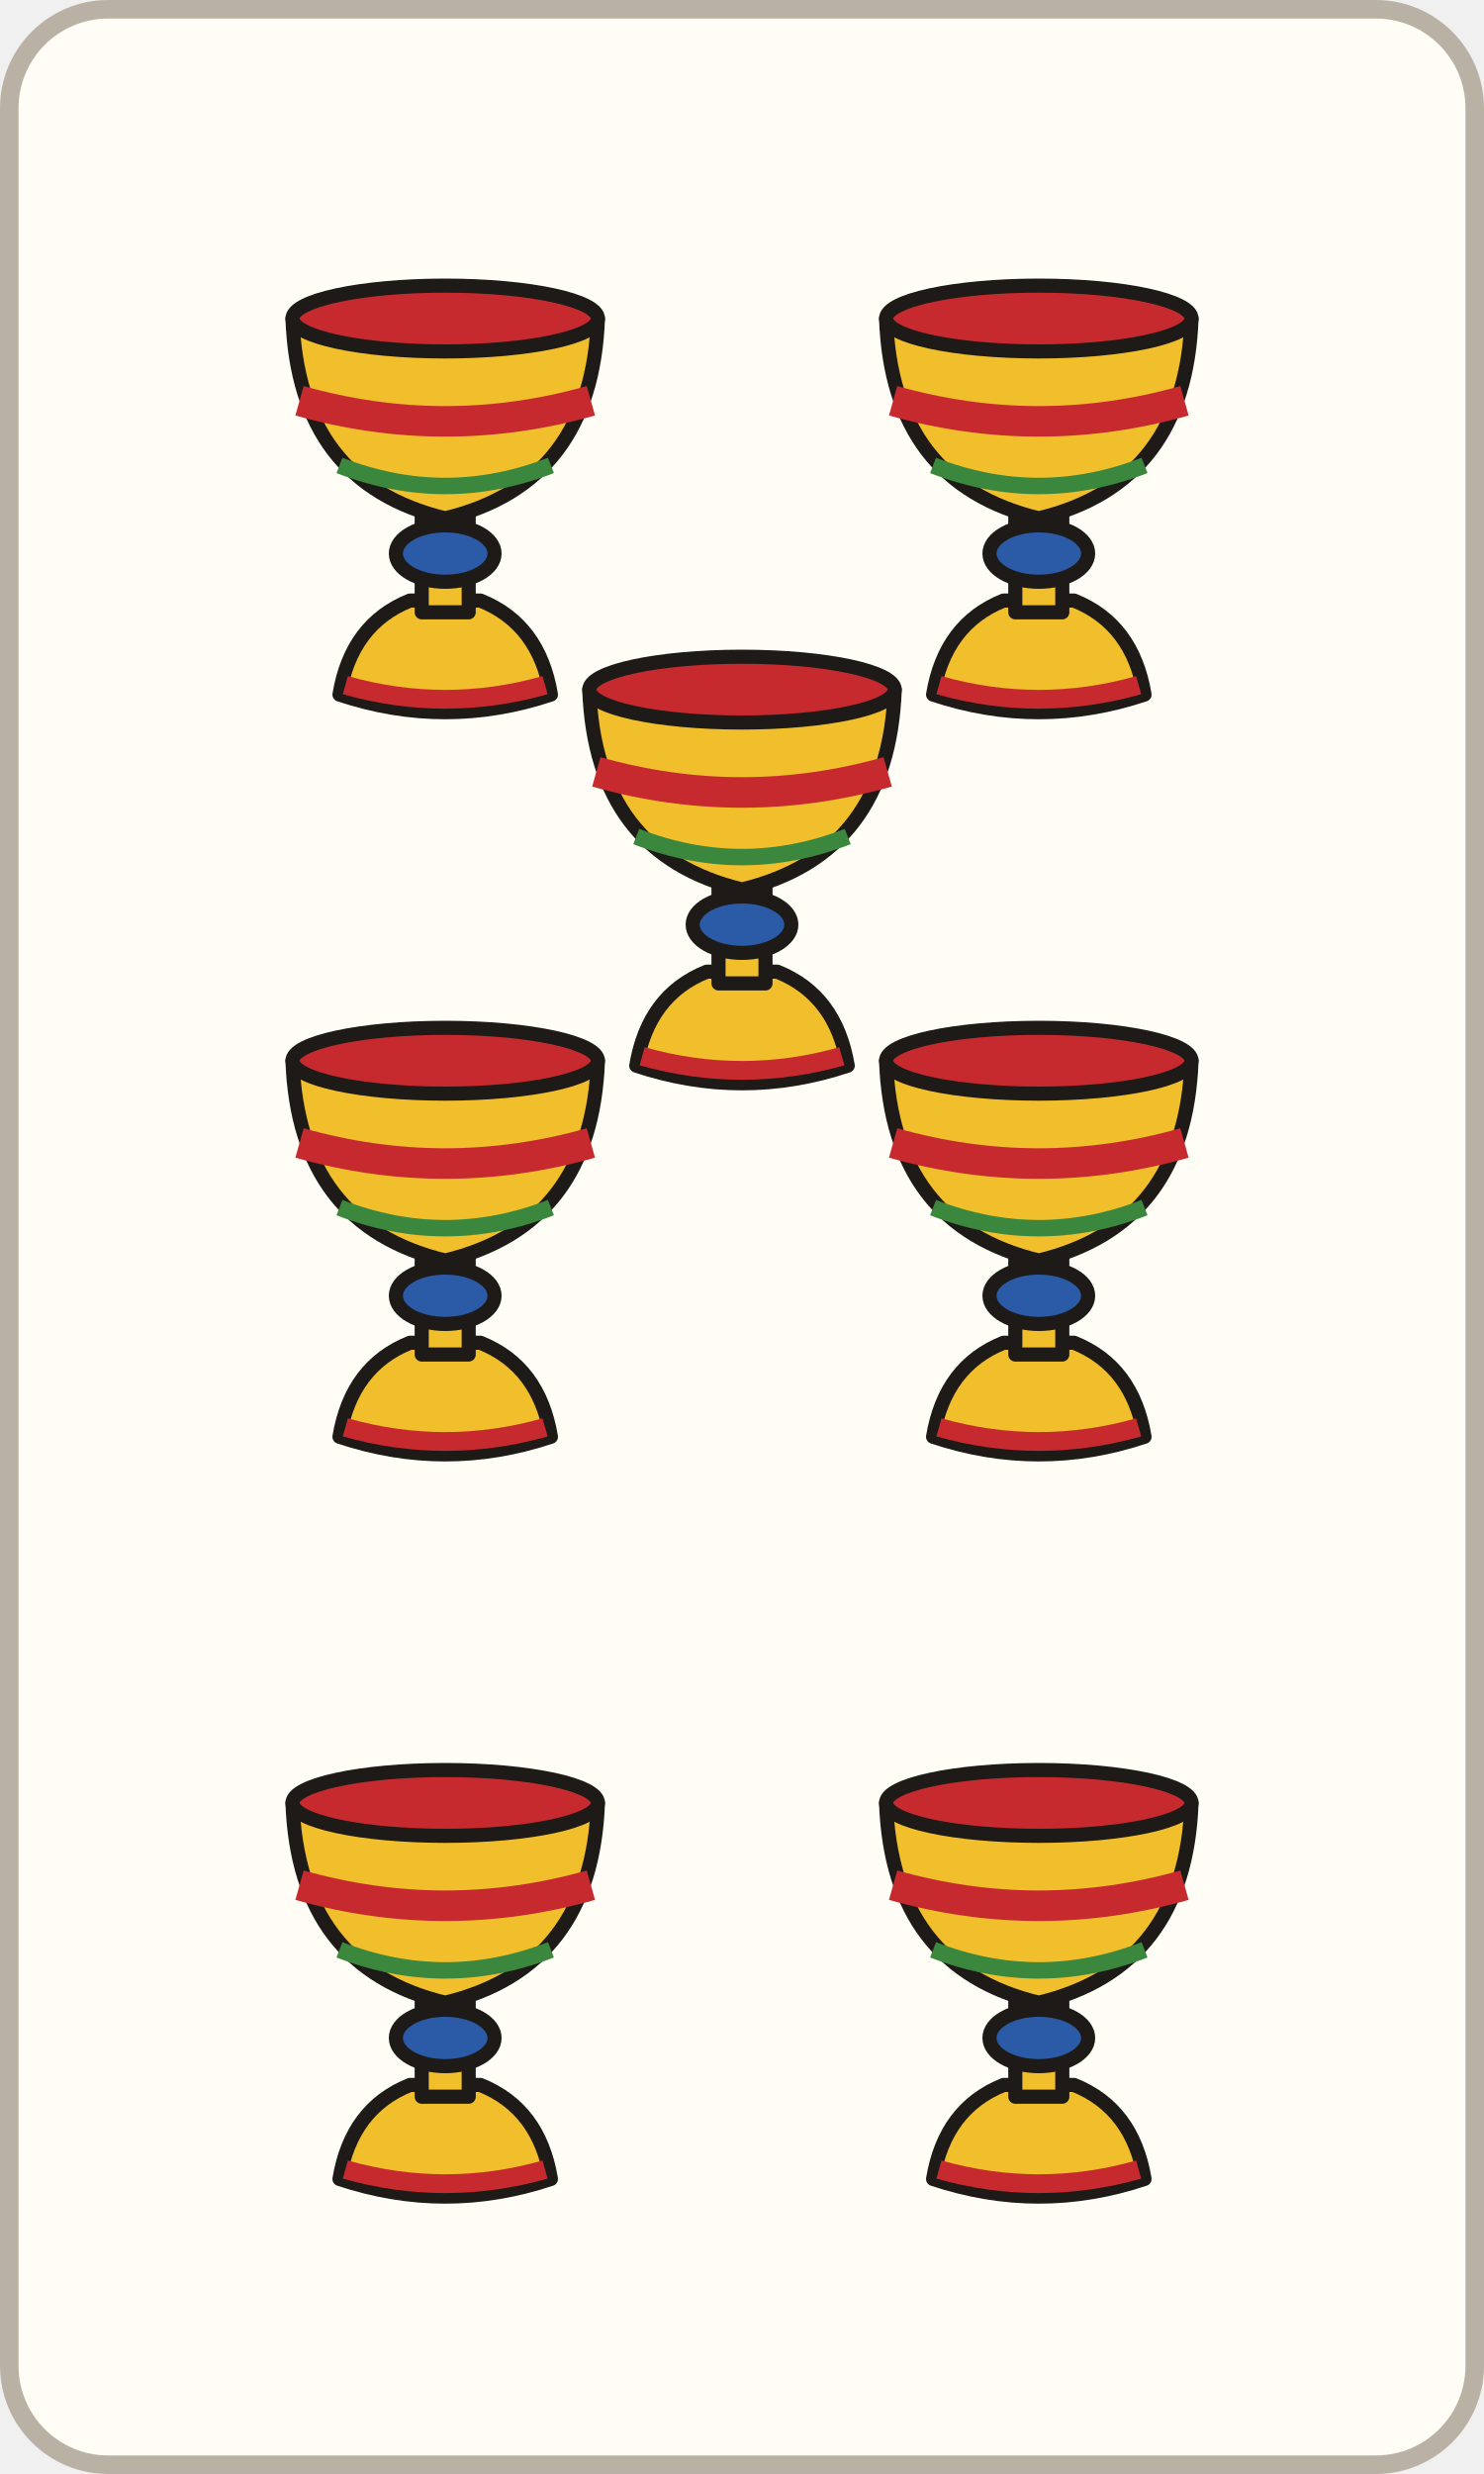
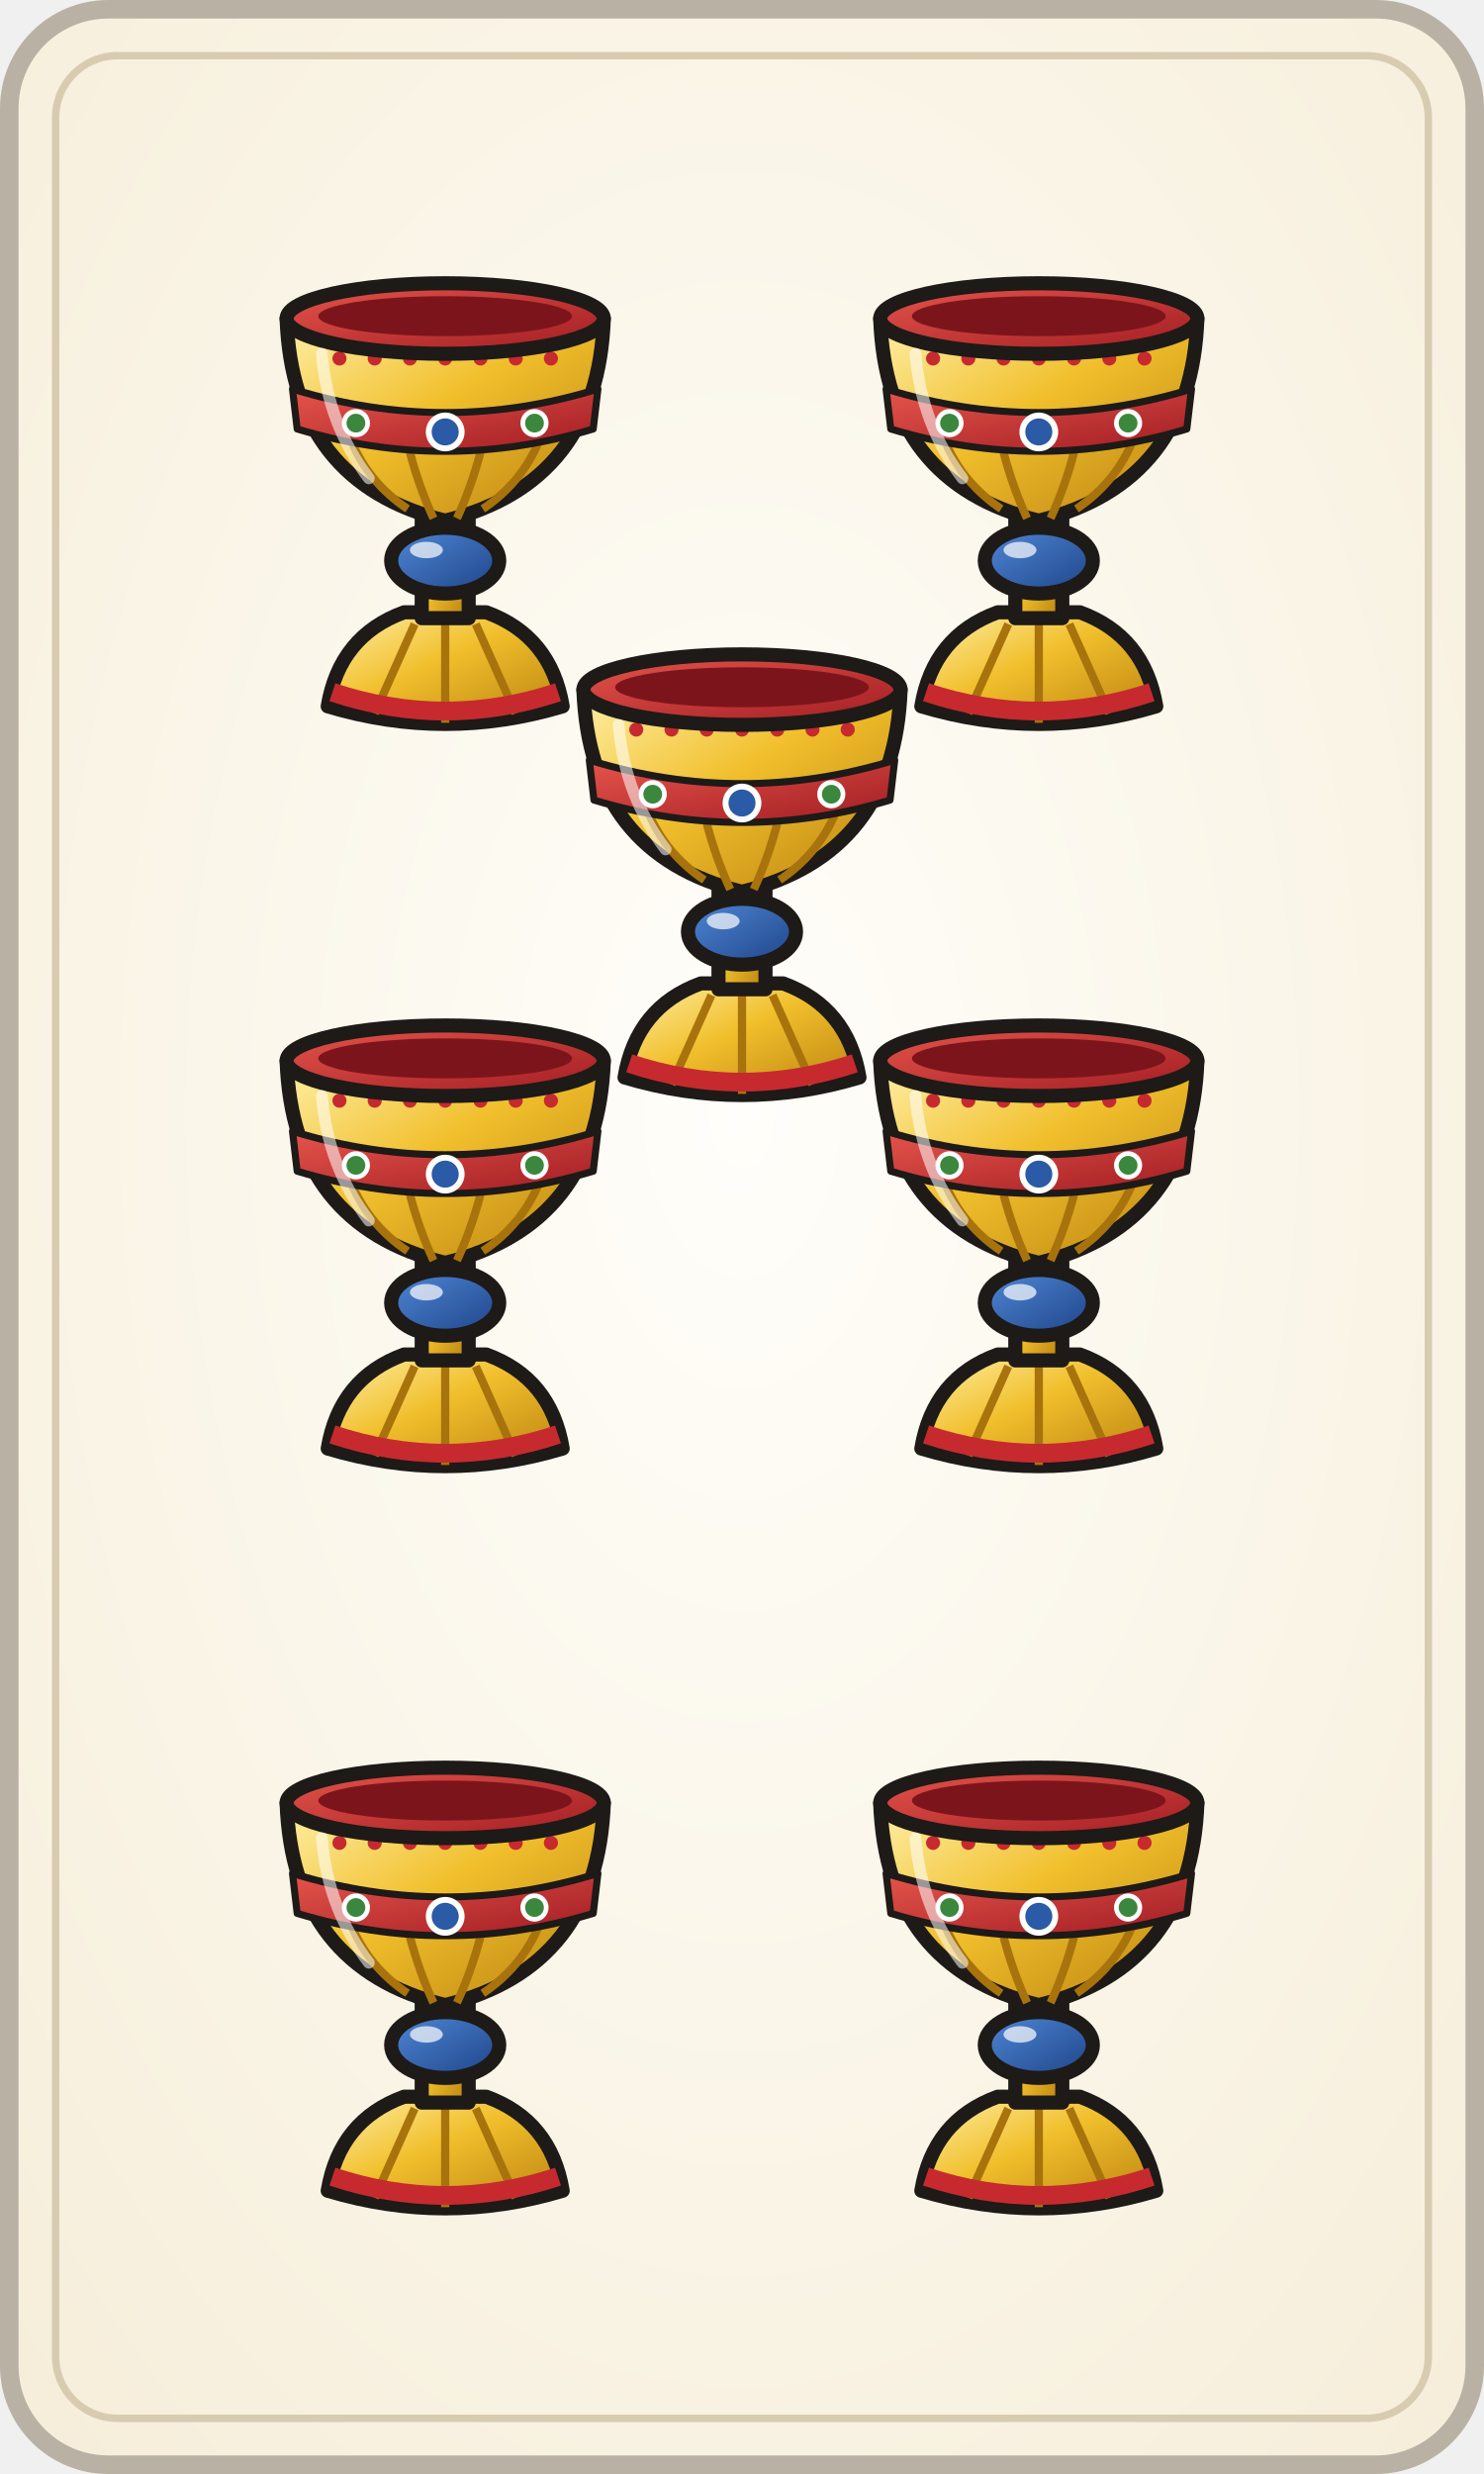
<svg xmlns="http://www.w3.org/2000/svg" viewBox="0 0 120 200" width="120" height="200">
-   <rect x="0.75" y="0.75" width="118.5" height="198.5" rx="8" fill="#fffdf6" stroke="#b9b2a4" stroke-width="1.5" />
+   <defs>
+     <linearGradient id="gold" x1="0" y1="0" x2="1" y2="1">
+       <stop offset="0" stop-color="#fff0a8" />
+       <stop offset=".45" stop-color="#f1bf2c" />
+       <stop offset="1" stop-color="#b9800f" />
+     </linearGradient>
+     <radialGradient id="goldR" cx=".38" cy=".35" r=".7">
+       <stop offset="0" stop-color="#fff6c8" />
+       <stop offset=".5" stop-color="#f3c537" />
+       <stop offset="1" stop-color="#b47a0c" />
+     </radialGradient>
+     <linearGradient id="red" x1="0" y1="0" x2="1" y2="1">
+       <stop offset="0" stop-color="#e5544b" />
+       <stop offset="1" stop-color="#a11c22" />
+     </linearGradient>
+     <linearGradient id="blue" x1="0" y1="0" x2="1" y2="1">
+       <stop offset="0" stop-color="#5189d8" />
+       <stop offset="1" stop-color="#1d4387" />
+     </linearGradient>
+     <linearGradient id="green" x1="0" y1="0" x2="1" y2="1">
+       <stop offset="0" stop-color="#66b462" />
+       <stop offset="1" stop-color="#276629" />
+     </linearGradient>
+     <linearGradient id="wood" x1="0" y1="0" x2="1" y2="0">
+       <stop offset="0" stop-color="#25602a" />
+       <stop offset=".35" stop-color="#6fbd6a" />
+       <stop offset="1" stop-color="#21572a" />
+     </linearGradient>
+     <linearGradient id="steel" x1="0" y1="0" x2="1" y2="0">
+       <stop offset="0" stop-color="#c3d9f7" />
+       <stop offset=".5" stop-color="#4275c4" />
+       <stop offset="1" stop-color="#1b3f7c" />
+     </linearGradient>
+     <radialGradient id="skin" cx=".4" cy=".35" r=".75">
+       <stop offset="0" stop-color="#ffe9ce" />
+       <stop offset="1" stop-color="#eabd8e" />
+     </radialGradient>
+     <radialGradient id="paper" cx=".5" cy=".45" r=".8">
+       <stop offset="0" stop-color="#fffefa" />
+       <stop offset="1" stop-color="#f5ecd6" />
+     </radialGradient>
+     <linearGradient id="beige" x1="0" y1="0" x2="0" y2="1">
+       <stop offset="0" stop-color="#fdf7e6" />
+       <stop offset=".5" stop-color="#f2e2bb" />
+       <stop offset="1" stop-color="#fdf7e6" />
+     </linearGradient>
+     <linearGradient id="horse" x1="0" y1="0" x2="1" y2="1">
+       <stop offset="0" stop-color="#ffffff" />
+       <stop offset="1" stop-color="#d6cdbd" />
+     </linearGradient>
+   </defs>
+   <rect x="0.75" y="0.75" width="118.5" height="198.5" rx="8" fill="url(#paper)" stroke="#b9b2a4" stroke-width="1.5" />
+   <rect x="4.5" y="4.5" width="111" height="191" rx="5" fill="none" stroke="#d8ccb0" stroke-width="0.6" />
  <g transform="translate(36 40) scale(0.95)">
-     <path d="M-9 17 Q-8 11 -3 9 L3 9 Q8 11 9 17 Q0 20 -9 17Z" fill="#f1bf2c" stroke="#1d1a17" stroke-width="1.2" stroke-linejoin="round" />
-     <path d="M-8.5 16.2 Q0 18.6 8.5 16.2" fill="none" stroke="#c62a2f" stroke-width="1.6" />
-     <rect x="-2" y="0" width="4" height="10" fill="#f1bf2c" stroke="#1d1a17" stroke-width="1.2" stroke-linejoin="round" />
-     <ellipse cx="0" cy="5" rx="4.2" ry="2.4" fill="#2b5aa6" stroke="#1d1a17" stroke-width="1.2" stroke-linejoin="round" />
-     <path d="M-13 -15 L13 -15 Q12.5 -1 0 2 Q-12.5 -1 -13 -15Z" fill="#f1bf2c" stroke="#1d1a17" stroke-width="1.2" stroke-linejoin="round" />
-     <path d="M-12.4 -8 Q0 -4.5 12.4 -8" fill="none" stroke="#c62a2f" stroke-width="2.6" />
-     <path d="M-9 -2.5 Q0 1 9 -2.5" fill="none" stroke="#3b873d" stroke-width="1.4" />
-     <ellipse cx="0" cy="-15" rx="13" ry="2.8" fill="#c62a2f" stroke="#1d1a17" stroke-width="1.2" stroke-linejoin="round" />
+     <path d="M-10 18 Q-9 12 -3.5 10 L3.5 10 Q9 12 10 18 Q0 21 -10 18Z" fill="url(#gold)" stroke="#1d1a17" stroke-width="1.2" stroke-linejoin="round" />
+     <path d="M-6 18.6 L-2.6 11 M0 19.4 L0 11 M6 18.6 L2.6 11" stroke="#a8730c" stroke-width="0.7" />
+     <path d="M-9.6 16.8 Q0 20 9.6 16.8" fill="none" stroke="#c62a2f" stroke-width="1.6" />
+     <rect x="-2" y="1" width="4" height="9.5" fill="url(#gold)" stroke="#1d1a17" stroke-width="1.2" stroke-linejoin="round" />
+     <ellipse cx="0" cy="5.6" rx="4.6" ry="2.8" fill="url(#blue)" stroke="#1d1a17" stroke-width="1.2" stroke-linejoin="round" />
+     <ellipse cx="-1.6" cy="4.7" rx="1.4" ry="0.7" fill="#fff" opacity="0.7" />
+     <path d="M-13.5 -15 L13.5 -15 Q13 -1 0 2.2 Q-13 -1 -13.5 -15Z" fill="url(#gold)" stroke="#1d1a17" stroke-width="1.2" stroke-linejoin="round" />
+     <path d="M-8 -4.6 Q-6.5 -1 -3.2 1.2 M-3 -3.6 Q-2.2 -0.6 -1 2 M3 -3.6 Q2.2 -0.6 1 2 M8 -4.6 Q6.5 -1 3.2 1.2" fill="none" stroke="#a8730c" stroke-width="0.7" />
+     <path d="M-13 -9 Q0 -5 13 -9 L12.6 -5.6 Q0 -1.8 -12.6 -5.6Z" fill="url(#red)" stroke="#1d1a17" stroke-width="0.6" stroke-linejoin="round" />
+     <circle cx="0" cy="-5.35" r="1.4" fill="#2b5aa6" stroke="#fff" stroke-width="0.5" />
+     <circle cx="-7.6" cy="-6.1" r="1" fill="#3b873d" stroke="#fff" stroke-width="0.4" />
+     <circle cx="7.6" cy="-6.1" r="1" fill="#3b873d" stroke="#fff" stroke-width="0.4" />
+     <circle cx="-9" cy="-11.6" r="0.6" fill="#c62a2f" />
+     <circle cx="-6" cy="-11.6" r="0.6" fill="#c62a2f" />
+     <circle cx="-3" cy="-11.6" r="0.6" fill="#c62a2f" />
+     <circle cx="0" cy="-11.6" r="0.6" fill="#c62a2f" />
+     <circle cx="3" cy="-11.6" r="0.6" fill="#c62a2f" />
+     <circle cx="6" cy="-11.6" r="0.6" fill="#c62a2f" />
+     <circle cx="9" cy="-11.6" r="0.6" fill="#c62a2f" />
+     <ellipse cx="0" cy="-15" rx="13.5" ry="3" fill="url(#red)" stroke="#1d1a17" stroke-width="1.2" stroke-linejoin="round" />
+     <ellipse cx="0" cy="-15.2" rx="10.8" ry="1.7" fill="#7c151b" />
+     <path d="M-10.5 -12 Q-10 -6 -6.5 -1.4" fill="none" stroke="#fff" stroke-width="1" stroke-linecap="round" opacity="0.55" />
  </g>
  <g transform="translate(84 40) scale(0.95)">
-     <path d="M-9 17 Q-8 11 -3 9 L3 9 Q8 11 9 17 Q0 20 -9 17Z" fill="#f1bf2c" stroke="#1d1a17" stroke-width="1.2" stroke-linejoin="round" />
-     <path d="M-8.5 16.2 Q0 18.6 8.5 16.2" fill="none" stroke="#c62a2f" stroke-width="1.6" />
-     <rect x="-2" y="0" width="4" height="10" fill="#f1bf2c" stroke="#1d1a17" stroke-width="1.2" stroke-linejoin="round" />
-     <ellipse cx="0" cy="5" rx="4.2" ry="2.4" fill="#2b5aa6" stroke="#1d1a17" stroke-width="1.2" stroke-linejoin="round" />
-     <path d="M-13 -15 L13 -15 Q12.5 -1 0 2 Q-12.5 -1 -13 -15Z" fill="#f1bf2c" stroke="#1d1a17" stroke-width="1.2" stroke-linejoin="round" />
-     <path d="M-12.4 -8 Q0 -4.5 12.4 -8" fill="none" stroke="#c62a2f" stroke-width="2.6" />
-     <path d="M-9 -2.5 Q0 1 9 -2.5" fill="none" stroke="#3b873d" stroke-width="1.4" />
-     <ellipse cx="0" cy="-15" rx="13" ry="2.8" fill="#c62a2f" stroke="#1d1a17" stroke-width="1.2" stroke-linejoin="round" />
+     <path d="M-10 18 Q-9 12 -3.5 10 L3.5 10 Q9 12 10 18 Q0 21 -10 18Z" fill="url(#gold)" stroke="#1d1a17" stroke-width="1.2" stroke-linejoin="round" />
+     <path d="M-6 18.6 L-2.6 11 M0 19.4 L0 11 M6 18.6 L2.6 11" stroke="#a8730c" stroke-width="0.7" />
+     <path d="M-9.6 16.8 Q0 20 9.6 16.8" fill="none" stroke="#c62a2f" stroke-width="1.6" />
+     <rect x="-2" y="1" width="4" height="9.5" fill="url(#gold)" stroke="#1d1a17" stroke-width="1.2" stroke-linejoin="round" />
+     <ellipse cx="0" cy="5.6" rx="4.6" ry="2.8" fill="url(#blue)" stroke="#1d1a17" stroke-width="1.2" stroke-linejoin="round" />
+     <ellipse cx="-1.6" cy="4.7" rx="1.4" ry="0.7" fill="#fff" opacity="0.7" />
+     <path d="M-13.5 -15 L13.5 -15 Q13 -1 0 2.2 Q-13 -1 -13.5 -15Z" fill="url(#gold)" stroke="#1d1a17" stroke-width="1.2" stroke-linejoin="round" />
+     <path d="M-8 -4.6 Q-6.5 -1 -3.2 1.2 M-3 -3.6 Q-2.2 -0.6 -1 2 M3 -3.6 Q2.2 -0.6 1 2 M8 -4.6 Q6.5 -1 3.2 1.2" fill="none" stroke="#a8730c" stroke-width="0.7" />
+     <path d="M-13 -9 Q0 -5 13 -9 L12.6 -5.6 Q0 -1.8 -12.6 -5.6Z" fill="url(#red)" stroke="#1d1a17" stroke-width="0.6" stroke-linejoin="round" />
+     <circle cx="0" cy="-5.35" r="1.4" fill="#2b5aa6" stroke="#fff" stroke-width="0.5" />
+     <circle cx="-7.6" cy="-6.1" r="1" fill="#3b873d" stroke="#fff" stroke-width="0.4" />
+     <circle cx="7.6" cy="-6.1" r="1" fill="#3b873d" stroke="#fff" stroke-width="0.4" />
+     <circle cx="-9" cy="-11.6" r="0.6" fill="#c62a2f" />
+     <circle cx="-6" cy="-11.6" r="0.6" fill="#c62a2f" />
+     <circle cx="-3" cy="-11.6" r="0.6" fill="#c62a2f" />
+     <circle cx="0" cy="-11.6" r="0.6" fill="#c62a2f" />
+     <circle cx="3" cy="-11.6" r="0.6" fill="#c62a2f" />
+     <circle cx="6" cy="-11.6" r="0.6" fill="#c62a2f" />
+     <circle cx="9" cy="-11.6" r="0.6" fill="#c62a2f" />
+     <ellipse cx="0" cy="-15" rx="13.5" ry="3" fill="url(#red)" stroke="#1d1a17" stroke-width="1.2" stroke-linejoin="round" />
+     <ellipse cx="0" cy="-15.2" rx="10.8" ry="1.7" fill="#7c151b" />
+     <path d="M-10.5 -12 Q-10 -6 -6.5 -1.4" fill="none" stroke="#fff" stroke-width="1" stroke-linecap="round" opacity="0.55" />
  </g>
  <g transform="translate(60 70) scale(0.95)">
-     <path d="M-9 17 Q-8 11 -3 9 L3 9 Q8 11 9 17 Q0 20 -9 17Z" fill="#f1bf2c" stroke="#1d1a17" stroke-width="1.2" stroke-linejoin="round" />
-     <path d="M-8.5 16.2 Q0 18.6 8.5 16.2" fill="none" stroke="#c62a2f" stroke-width="1.6" />
-     <rect x="-2" y="0" width="4" height="10" fill="#f1bf2c" stroke="#1d1a17" stroke-width="1.2" stroke-linejoin="round" />
-     <ellipse cx="0" cy="5" rx="4.2" ry="2.4" fill="#2b5aa6" stroke="#1d1a17" stroke-width="1.2" stroke-linejoin="round" />
-     <path d="M-13 -15 L13 -15 Q12.5 -1 0 2 Q-12.5 -1 -13 -15Z" fill="#f1bf2c" stroke="#1d1a17" stroke-width="1.2" stroke-linejoin="round" />
-     <path d="M-12.4 -8 Q0 -4.5 12.4 -8" fill="none" stroke="#c62a2f" stroke-width="2.6" />
-     <path d="M-9 -2.5 Q0 1 9 -2.5" fill="none" stroke="#3b873d" stroke-width="1.4" />
-     <ellipse cx="0" cy="-15" rx="13" ry="2.8" fill="#c62a2f" stroke="#1d1a17" stroke-width="1.2" stroke-linejoin="round" />
+     <path d="M-10 18 Q-9 12 -3.5 10 L3.5 10 Q9 12 10 18 Q0 21 -10 18Z" fill="url(#gold)" stroke="#1d1a17" stroke-width="1.2" stroke-linejoin="round" />
+     <path d="M-6 18.6 L-2.6 11 M0 19.4 L0 11 M6 18.6 L2.6 11" stroke="#a8730c" stroke-width="0.7" />
+     <path d="M-9.6 16.8 Q0 20 9.6 16.8" fill="none" stroke="#c62a2f" stroke-width="1.6" />
+     <rect x="-2" y="1" width="4" height="9.5" fill="url(#gold)" stroke="#1d1a17" stroke-width="1.2" stroke-linejoin="round" />
+     <ellipse cx="0" cy="5.6" rx="4.6" ry="2.8" fill="url(#blue)" stroke="#1d1a17" stroke-width="1.2" stroke-linejoin="round" />
+     <ellipse cx="-1.6" cy="4.7" rx="1.4" ry="0.7" fill="#fff" opacity="0.7" />
+     <path d="M-13.5 -15 L13.5 -15 Q13 -1 0 2.2 Q-13 -1 -13.5 -15Z" fill="url(#gold)" stroke="#1d1a17" stroke-width="1.2" stroke-linejoin="round" />
+     <path d="M-8 -4.6 Q-6.5 -1 -3.2 1.2 M-3 -3.6 Q-2.2 -0.6 -1 2 M3 -3.6 Q2.2 -0.6 1 2 M8 -4.6 Q6.5 -1 3.2 1.2" fill="none" stroke="#a8730c" stroke-width="0.7" />
+     <path d="M-13 -9 Q0 -5 13 -9 L12.6 -5.6 Q0 -1.8 -12.6 -5.6Z" fill="url(#red)" stroke="#1d1a17" stroke-width="0.6" stroke-linejoin="round" />
+     <circle cx="0" cy="-5.35" r="1.4" fill="#2b5aa6" stroke="#fff" stroke-width="0.5" />
+     <circle cx="-7.6" cy="-6.1" r="1" fill="#3b873d" stroke="#fff" stroke-width="0.4" />
+     <circle cx="7.6" cy="-6.1" r="1" fill="#3b873d" stroke="#fff" stroke-width="0.4" />
+     <circle cx="-9" cy="-11.6" r="0.6" fill="#c62a2f" />
+     <circle cx="-6" cy="-11.6" r="0.6" fill="#c62a2f" />
+     <circle cx="-3" cy="-11.6" r="0.6" fill="#c62a2f" />
+     <circle cx="0" cy="-11.6" r="0.6" fill="#c62a2f" />
+     <circle cx="3" cy="-11.6" r="0.6" fill="#c62a2f" />
+     <circle cx="6" cy="-11.6" r="0.6" fill="#c62a2f" />
+     <circle cx="9" cy="-11.6" r="0.6" fill="#c62a2f" />
+     <ellipse cx="0" cy="-15" rx="13.5" ry="3" fill="url(#red)" stroke="#1d1a17" stroke-width="1.2" stroke-linejoin="round" />
+     <ellipse cx="0" cy="-15.2" rx="10.8" ry="1.7" fill="#7c151b" />
+     <path d="M-10.5 -12 Q-10 -6 -6.5 -1.4" fill="none" stroke="#fff" stroke-width="1" stroke-linecap="round" opacity="0.55" />
  </g>
  <g transform="translate(36 100) scale(0.95)">
-     <path d="M-9 17 Q-8 11 -3 9 L3 9 Q8 11 9 17 Q0 20 -9 17Z" fill="#f1bf2c" stroke="#1d1a17" stroke-width="1.2" stroke-linejoin="round" />
-     <path d="M-8.5 16.2 Q0 18.6 8.5 16.2" fill="none" stroke="#c62a2f" stroke-width="1.6" />
-     <rect x="-2" y="0" width="4" height="10" fill="#f1bf2c" stroke="#1d1a17" stroke-width="1.2" stroke-linejoin="round" />
-     <ellipse cx="0" cy="5" rx="4.2" ry="2.4" fill="#2b5aa6" stroke="#1d1a17" stroke-width="1.2" stroke-linejoin="round" />
-     <path d="M-13 -15 L13 -15 Q12.5 -1 0 2 Q-12.5 -1 -13 -15Z" fill="#f1bf2c" stroke="#1d1a17" stroke-width="1.2" stroke-linejoin="round" />
-     <path d="M-12.4 -8 Q0 -4.5 12.4 -8" fill="none" stroke="#c62a2f" stroke-width="2.6" />
-     <path d="M-9 -2.5 Q0 1 9 -2.5" fill="none" stroke="#3b873d" stroke-width="1.4" />
-     <ellipse cx="0" cy="-15" rx="13" ry="2.8" fill="#c62a2f" stroke="#1d1a17" stroke-width="1.2" stroke-linejoin="round" />
+     <path d="M-10 18 Q-9 12 -3.5 10 L3.5 10 Q9 12 10 18 Q0 21 -10 18Z" fill="url(#gold)" stroke="#1d1a17" stroke-width="1.2" stroke-linejoin="round" />
+     <path d="M-6 18.6 L-2.6 11 M0 19.4 L0 11 M6 18.6 L2.6 11" stroke="#a8730c" stroke-width="0.7" />
+     <path d="M-9.6 16.8 Q0 20 9.6 16.8" fill="none" stroke="#c62a2f" stroke-width="1.6" />
+     <rect x="-2" y="1" width="4" height="9.5" fill="url(#gold)" stroke="#1d1a17" stroke-width="1.2" stroke-linejoin="round" />
+     <ellipse cx="0" cy="5.6" rx="4.6" ry="2.8" fill="url(#blue)" stroke="#1d1a17" stroke-width="1.2" stroke-linejoin="round" />
+     <ellipse cx="-1.6" cy="4.7" rx="1.4" ry="0.7" fill="#fff" opacity="0.7" />
+     <path d="M-13.5 -15 L13.5 -15 Q13 -1 0 2.2 Q-13 -1 -13.5 -15Z" fill="url(#gold)" stroke="#1d1a17" stroke-width="1.2" stroke-linejoin="round" />
+     <path d="M-8 -4.6 Q-6.5 -1 -3.2 1.2 M-3 -3.6 Q-2.2 -0.6 -1 2 M3 -3.6 Q2.2 -0.6 1 2 M8 -4.6 Q6.5 -1 3.2 1.2" fill="none" stroke="#a8730c" stroke-width="0.7" />
+     <path d="M-13 -9 Q0 -5 13 -9 L12.6 -5.6 Q0 -1.8 -12.6 -5.6Z" fill="url(#red)" stroke="#1d1a17" stroke-width="0.6" stroke-linejoin="round" />
+     <circle cx="0" cy="-5.35" r="1.4" fill="#2b5aa6" stroke="#fff" stroke-width="0.5" />
+     <circle cx="-7.6" cy="-6.1" r="1" fill="#3b873d" stroke="#fff" stroke-width="0.4" />
+     <circle cx="7.6" cy="-6.1" r="1" fill="#3b873d" stroke="#fff" stroke-width="0.4" />
+     <circle cx="-9" cy="-11.6" r="0.6" fill="#c62a2f" />
+     <circle cx="-6" cy="-11.6" r="0.6" fill="#c62a2f" />
+     <circle cx="-3" cy="-11.6" r="0.6" fill="#c62a2f" />
+     <circle cx="0" cy="-11.6" r="0.6" fill="#c62a2f" />
+     <circle cx="3" cy="-11.6" r="0.6" fill="#c62a2f" />
+     <circle cx="6" cy="-11.6" r="0.6" fill="#c62a2f" />
+     <circle cx="9" cy="-11.6" r="0.6" fill="#c62a2f" />
+     <ellipse cx="0" cy="-15" rx="13.5" ry="3" fill="url(#red)" stroke="#1d1a17" stroke-width="1.2" stroke-linejoin="round" />
+     <ellipse cx="0" cy="-15.2" rx="10.8" ry="1.7" fill="#7c151b" />
+     <path d="M-10.5 -12 Q-10 -6 -6.5 -1.4" fill="none" stroke="#fff" stroke-width="1" stroke-linecap="round" opacity="0.55" />
  </g>
  <g transform="translate(84 100) scale(0.95)">
-     <path d="M-9 17 Q-8 11 -3 9 L3 9 Q8 11 9 17 Q0 20 -9 17Z" fill="#f1bf2c" stroke="#1d1a17" stroke-width="1.2" stroke-linejoin="round" />
-     <path d="M-8.5 16.2 Q0 18.6 8.5 16.2" fill="none" stroke="#c62a2f" stroke-width="1.6" />
-     <rect x="-2" y="0" width="4" height="10" fill="#f1bf2c" stroke="#1d1a17" stroke-width="1.2" stroke-linejoin="round" />
-     <ellipse cx="0" cy="5" rx="4.2" ry="2.4" fill="#2b5aa6" stroke="#1d1a17" stroke-width="1.2" stroke-linejoin="round" />
-     <path d="M-13 -15 L13 -15 Q12.5 -1 0 2 Q-12.5 -1 -13 -15Z" fill="#f1bf2c" stroke="#1d1a17" stroke-width="1.2" stroke-linejoin="round" />
-     <path d="M-12.4 -8 Q0 -4.5 12.4 -8" fill="none" stroke="#c62a2f" stroke-width="2.6" />
-     <path d="M-9 -2.5 Q0 1 9 -2.5" fill="none" stroke="#3b873d" stroke-width="1.4" />
-     <ellipse cx="0" cy="-15" rx="13" ry="2.8" fill="#c62a2f" stroke="#1d1a17" stroke-width="1.2" stroke-linejoin="round" />
+     <path d="M-10 18 Q-9 12 -3.5 10 L3.5 10 Q9 12 10 18 Q0 21 -10 18Z" fill="url(#gold)" stroke="#1d1a17" stroke-width="1.2" stroke-linejoin="round" />
+     <path d="M-6 18.6 L-2.6 11 M0 19.4 L0 11 M6 18.6 L2.6 11" stroke="#a8730c" stroke-width="0.7" />
+     <path d="M-9.6 16.8 Q0 20 9.6 16.8" fill="none" stroke="#c62a2f" stroke-width="1.6" />
+     <rect x="-2" y="1" width="4" height="9.5" fill="url(#gold)" stroke="#1d1a17" stroke-width="1.2" stroke-linejoin="round" />
+     <ellipse cx="0" cy="5.6" rx="4.6" ry="2.8" fill="url(#blue)" stroke="#1d1a17" stroke-width="1.2" stroke-linejoin="round" />
+     <ellipse cx="-1.6" cy="4.7" rx="1.4" ry="0.7" fill="#fff" opacity="0.7" />
+     <path d="M-13.5 -15 L13.5 -15 Q13 -1 0 2.2 Q-13 -1 -13.5 -15Z" fill="url(#gold)" stroke="#1d1a17" stroke-width="1.2" stroke-linejoin="round" />
+     <path d="M-8 -4.6 Q-6.5 -1 -3.2 1.2 M-3 -3.6 Q-2.2 -0.6 -1 2 M3 -3.6 Q2.2 -0.6 1 2 M8 -4.6 Q6.5 -1 3.2 1.2" fill="none" stroke="#a8730c" stroke-width="0.7" />
+     <path d="M-13 -9 Q0 -5 13 -9 L12.6 -5.6 Q0 -1.8 -12.6 -5.6Z" fill="url(#red)" stroke="#1d1a17" stroke-width="0.6" stroke-linejoin="round" />
+     <circle cx="0" cy="-5.35" r="1.4" fill="#2b5aa6" stroke="#fff" stroke-width="0.5" />
+     <circle cx="-7.6" cy="-6.1" r="1" fill="#3b873d" stroke="#fff" stroke-width="0.4" />
+     <circle cx="7.6" cy="-6.1" r="1" fill="#3b873d" stroke="#fff" stroke-width="0.4" />
+     <circle cx="-9" cy="-11.6" r="0.6" fill="#c62a2f" />
+     <circle cx="-6" cy="-11.6" r="0.6" fill="#c62a2f" />
+     <circle cx="-3" cy="-11.6" r="0.6" fill="#c62a2f" />
+     <circle cx="0" cy="-11.6" r="0.6" fill="#c62a2f" />
+     <circle cx="3" cy="-11.6" r="0.6" fill="#c62a2f" />
+     <circle cx="6" cy="-11.6" r="0.6" fill="#c62a2f" />
+     <circle cx="9" cy="-11.6" r="0.6" fill="#c62a2f" />
+     <ellipse cx="0" cy="-15" rx="13.5" ry="3" fill="url(#red)" stroke="#1d1a17" stroke-width="1.2" stroke-linejoin="round" />
+     <ellipse cx="0" cy="-15.2" rx="10.8" ry="1.7" fill="#7c151b" />
+     <path d="M-10.5 -12 Q-10 -6 -6.5 -1.4" fill="none" stroke="#fff" stroke-width="1" stroke-linecap="round" opacity="0.55" />
  </g>
  <g transform="translate(36 160) scale(0.95)">
-     <path d="M-9 17 Q-8 11 -3 9 L3 9 Q8 11 9 17 Q0 20 -9 17Z" fill="#f1bf2c" stroke="#1d1a17" stroke-width="1.2" stroke-linejoin="round" />
-     <path d="M-8.5 16.2 Q0 18.6 8.5 16.2" fill="none" stroke="#c62a2f" stroke-width="1.6" />
-     <rect x="-2" y="0" width="4" height="10" fill="#f1bf2c" stroke="#1d1a17" stroke-width="1.2" stroke-linejoin="round" />
-     <ellipse cx="0" cy="5" rx="4.2" ry="2.4" fill="#2b5aa6" stroke="#1d1a17" stroke-width="1.2" stroke-linejoin="round" />
-     <path d="M-13 -15 L13 -15 Q12.5 -1 0 2 Q-12.5 -1 -13 -15Z" fill="#f1bf2c" stroke="#1d1a17" stroke-width="1.2" stroke-linejoin="round" />
-     <path d="M-12.4 -8 Q0 -4.5 12.4 -8" fill="none" stroke="#c62a2f" stroke-width="2.6" />
-     <path d="M-9 -2.5 Q0 1 9 -2.5" fill="none" stroke="#3b873d" stroke-width="1.4" />
-     <ellipse cx="0" cy="-15" rx="13" ry="2.8" fill="#c62a2f" stroke="#1d1a17" stroke-width="1.2" stroke-linejoin="round" />
+     <path d="M-10 18 Q-9 12 -3.5 10 L3.5 10 Q9 12 10 18 Q0 21 -10 18Z" fill="url(#gold)" stroke="#1d1a17" stroke-width="1.2" stroke-linejoin="round" />
+     <path d="M-6 18.6 L-2.6 11 M0 19.4 L0 11 M6 18.6 L2.6 11" stroke="#a8730c" stroke-width="0.7" />
+     <path d="M-9.6 16.8 Q0 20 9.6 16.8" fill="none" stroke="#c62a2f" stroke-width="1.6" />
+     <rect x="-2" y="1" width="4" height="9.5" fill="url(#gold)" stroke="#1d1a17" stroke-width="1.2" stroke-linejoin="round" />
+     <ellipse cx="0" cy="5.6" rx="4.6" ry="2.8" fill="url(#blue)" stroke="#1d1a17" stroke-width="1.2" stroke-linejoin="round" />
+     <ellipse cx="-1.6" cy="4.7" rx="1.4" ry="0.7" fill="#fff" opacity="0.7" />
+     <path d="M-13.5 -15 L13.5 -15 Q13 -1 0 2.2 Q-13 -1 -13.5 -15Z" fill="url(#gold)" stroke="#1d1a17" stroke-width="1.2" stroke-linejoin="round" />
+     <path d="M-8 -4.6 Q-6.5 -1 -3.2 1.2 M-3 -3.6 Q-2.2 -0.6 -1 2 M3 -3.6 Q2.2 -0.6 1 2 M8 -4.6 Q6.5 -1 3.2 1.2" fill="none" stroke="#a8730c" stroke-width="0.7" />
+     <path d="M-13 -9 Q0 -5 13 -9 L12.6 -5.6 Q0 -1.8 -12.6 -5.6Z" fill="url(#red)" stroke="#1d1a17" stroke-width="0.6" stroke-linejoin="round" />
+     <circle cx="0" cy="-5.35" r="1.4" fill="#2b5aa6" stroke="#fff" stroke-width="0.5" />
+     <circle cx="-7.6" cy="-6.1" r="1" fill="#3b873d" stroke="#fff" stroke-width="0.4" />
+     <circle cx="7.6" cy="-6.1" r="1" fill="#3b873d" stroke="#fff" stroke-width="0.4" />
+     <circle cx="-9" cy="-11.6" r="0.6" fill="#c62a2f" />
+     <circle cx="-6" cy="-11.6" r="0.6" fill="#c62a2f" />
+     <circle cx="-3" cy="-11.6" r="0.6" fill="#c62a2f" />
+     <circle cx="0" cy="-11.6" r="0.6" fill="#c62a2f" />
+     <circle cx="3" cy="-11.6" r="0.6" fill="#c62a2f" />
+     <circle cx="6" cy="-11.6" r="0.6" fill="#c62a2f" />
+     <circle cx="9" cy="-11.6" r="0.6" fill="#c62a2f" />
+     <ellipse cx="0" cy="-15" rx="13.5" ry="3" fill="url(#red)" stroke="#1d1a17" stroke-width="1.2" stroke-linejoin="round" />
+     <ellipse cx="0" cy="-15.2" rx="10.8" ry="1.7" fill="#7c151b" />
+     <path d="M-10.5 -12 Q-10 -6 -6.5 -1.4" fill="none" stroke="#fff" stroke-width="1" stroke-linecap="round" opacity="0.55" />
  </g>
  <g transform="translate(84 160) scale(0.95)">
-     <path d="M-9 17 Q-8 11 -3 9 L3 9 Q8 11 9 17 Q0 20 -9 17Z" fill="#f1bf2c" stroke="#1d1a17" stroke-width="1.2" stroke-linejoin="round" />
-     <path d="M-8.5 16.2 Q0 18.6 8.5 16.2" fill="none" stroke="#c62a2f" stroke-width="1.6" />
-     <rect x="-2" y="0" width="4" height="10" fill="#f1bf2c" stroke="#1d1a17" stroke-width="1.2" stroke-linejoin="round" />
-     <ellipse cx="0" cy="5" rx="4.2" ry="2.4" fill="#2b5aa6" stroke="#1d1a17" stroke-width="1.2" stroke-linejoin="round" />
-     <path d="M-13 -15 L13 -15 Q12.5 -1 0 2 Q-12.5 -1 -13 -15Z" fill="#f1bf2c" stroke="#1d1a17" stroke-width="1.2" stroke-linejoin="round" />
-     <path d="M-12.4 -8 Q0 -4.5 12.4 -8" fill="none" stroke="#c62a2f" stroke-width="2.6" />
-     <path d="M-9 -2.5 Q0 1 9 -2.5" fill="none" stroke="#3b873d" stroke-width="1.4" />
-     <ellipse cx="0" cy="-15" rx="13" ry="2.8" fill="#c62a2f" stroke="#1d1a17" stroke-width="1.2" stroke-linejoin="round" />
+     <path d="M-10 18 Q-9 12 -3.5 10 L3.5 10 Q9 12 10 18 Q0 21 -10 18Z" fill="url(#gold)" stroke="#1d1a17" stroke-width="1.2" stroke-linejoin="round" />
+     <path d="M-6 18.6 L-2.6 11 M0 19.4 L0 11 M6 18.6 L2.6 11" stroke="#a8730c" stroke-width="0.7" />
+     <path d="M-9.6 16.8 Q0 20 9.6 16.8" fill="none" stroke="#c62a2f" stroke-width="1.6" />
+     <rect x="-2" y="1" width="4" height="9.5" fill="url(#gold)" stroke="#1d1a17" stroke-width="1.2" stroke-linejoin="round" />
+     <ellipse cx="0" cy="5.6" rx="4.6" ry="2.8" fill="url(#blue)" stroke="#1d1a17" stroke-width="1.2" stroke-linejoin="round" />
+     <ellipse cx="-1.6" cy="4.7" rx="1.4" ry="0.7" fill="#fff" opacity="0.7" />
+     <path d="M-13.5 -15 L13.5 -15 Q13 -1 0 2.2 Q-13 -1 -13.5 -15Z" fill="url(#gold)" stroke="#1d1a17" stroke-width="1.2" stroke-linejoin="round" />
+     <path d="M-8 -4.6 Q-6.5 -1 -3.2 1.2 M-3 -3.6 Q-2.2 -0.6 -1 2 M3 -3.6 Q2.2 -0.6 1 2 M8 -4.6 Q6.5 -1 3.2 1.2" fill="none" stroke="#a8730c" stroke-width="0.7" />
+     <path d="M-13 -9 Q0 -5 13 -9 L12.6 -5.6 Q0 -1.8 -12.6 -5.6Z" fill="url(#red)" stroke="#1d1a17" stroke-width="0.6" stroke-linejoin="round" />
+     <circle cx="0" cy="-5.35" r="1.4" fill="#2b5aa6" stroke="#fff" stroke-width="0.5" />
+     <circle cx="-7.6" cy="-6.1" r="1" fill="#3b873d" stroke="#fff" stroke-width="0.4" />
+     <circle cx="7.6" cy="-6.1" r="1" fill="#3b873d" stroke="#fff" stroke-width="0.4" />
+     <circle cx="-9" cy="-11.6" r="0.6" fill="#c62a2f" />
+     <circle cx="-6" cy="-11.6" r="0.6" fill="#c62a2f" />
+     <circle cx="-3" cy="-11.6" r="0.6" fill="#c62a2f" />
+     <circle cx="0" cy="-11.6" r="0.6" fill="#c62a2f" />
+     <circle cx="3" cy="-11.6" r="0.6" fill="#c62a2f" />
+     <circle cx="6" cy="-11.6" r="0.6" fill="#c62a2f" />
+     <circle cx="9" cy="-11.6" r="0.6" fill="#c62a2f" />
+     <ellipse cx="0" cy="-15" rx="13.5" ry="3" fill="url(#red)" stroke="#1d1a17" stroke-width="1.2" stroke-linejoin="round" />
+     <ellipse cx="0" cy="-15.2" rx="10.8" ry="1.7" fill="#7c151b" />
+     <path d="M-10.5 -12 Q-10 -6 -6.5 -1.4" fill="none" stroke="#fff" stroke-width="1" stroke-linecap="round" opacity="0.55" />
  </g>
</svg>
